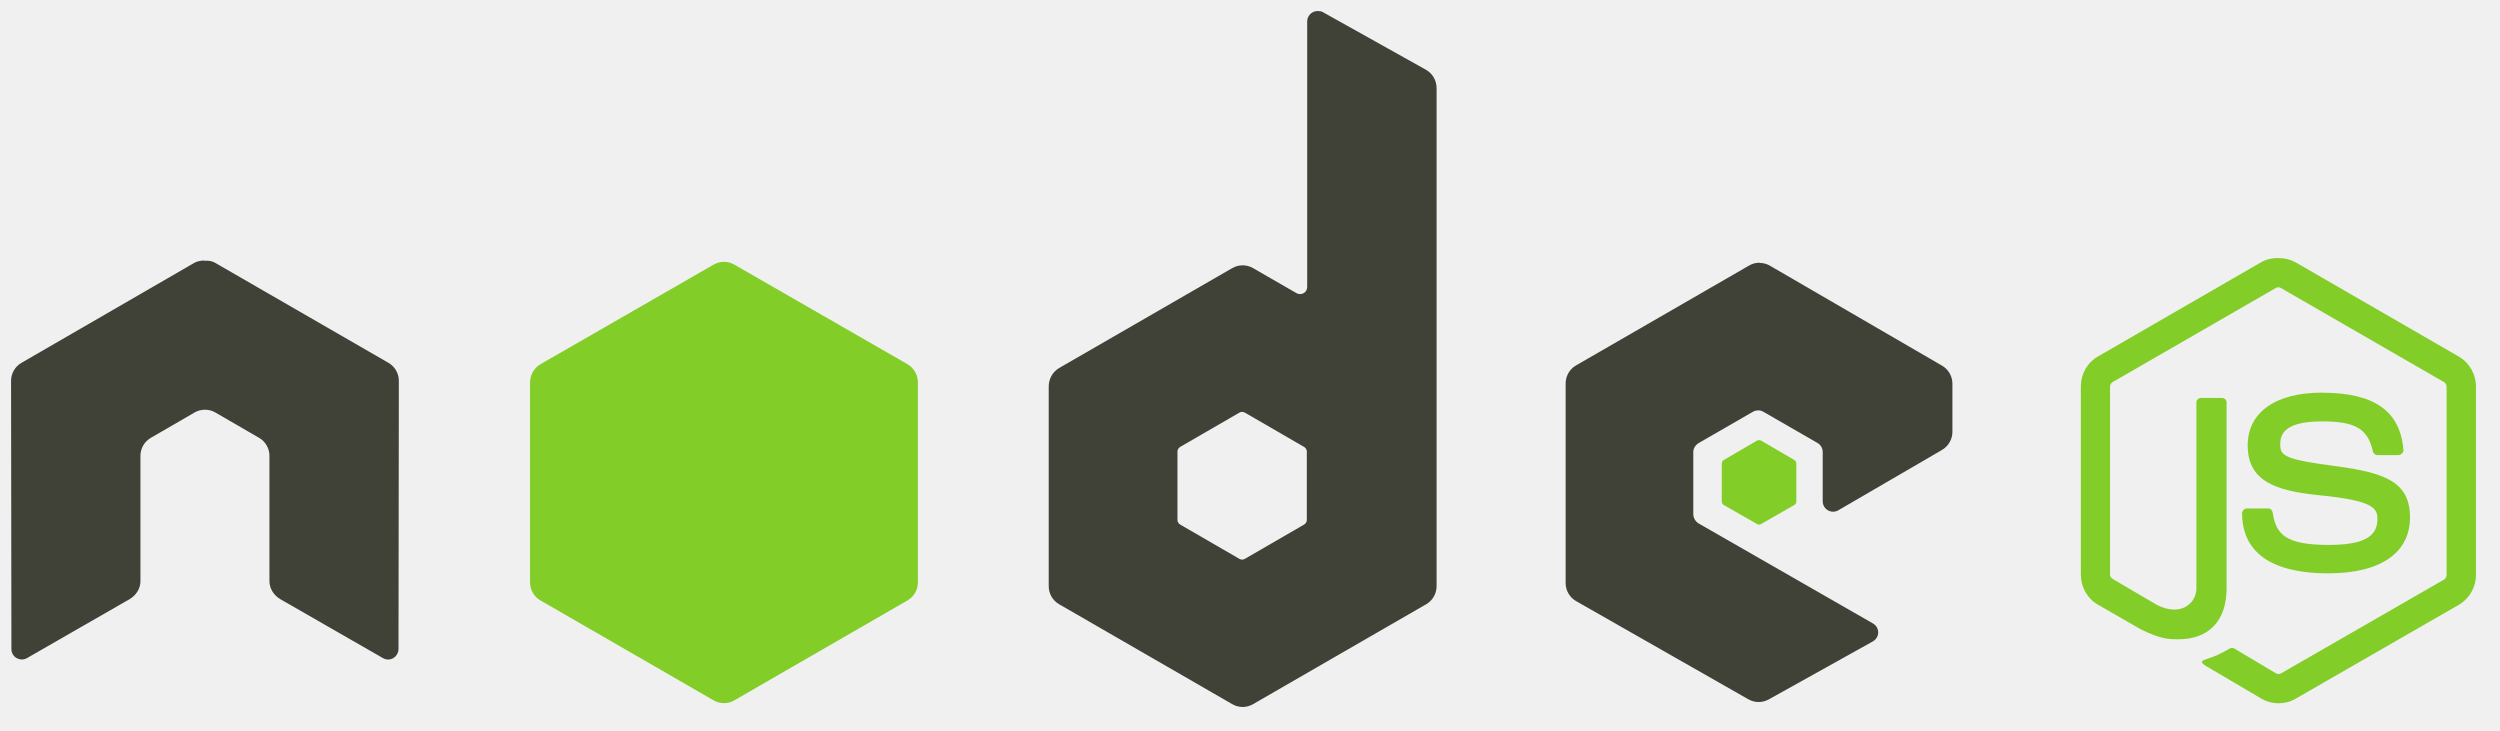
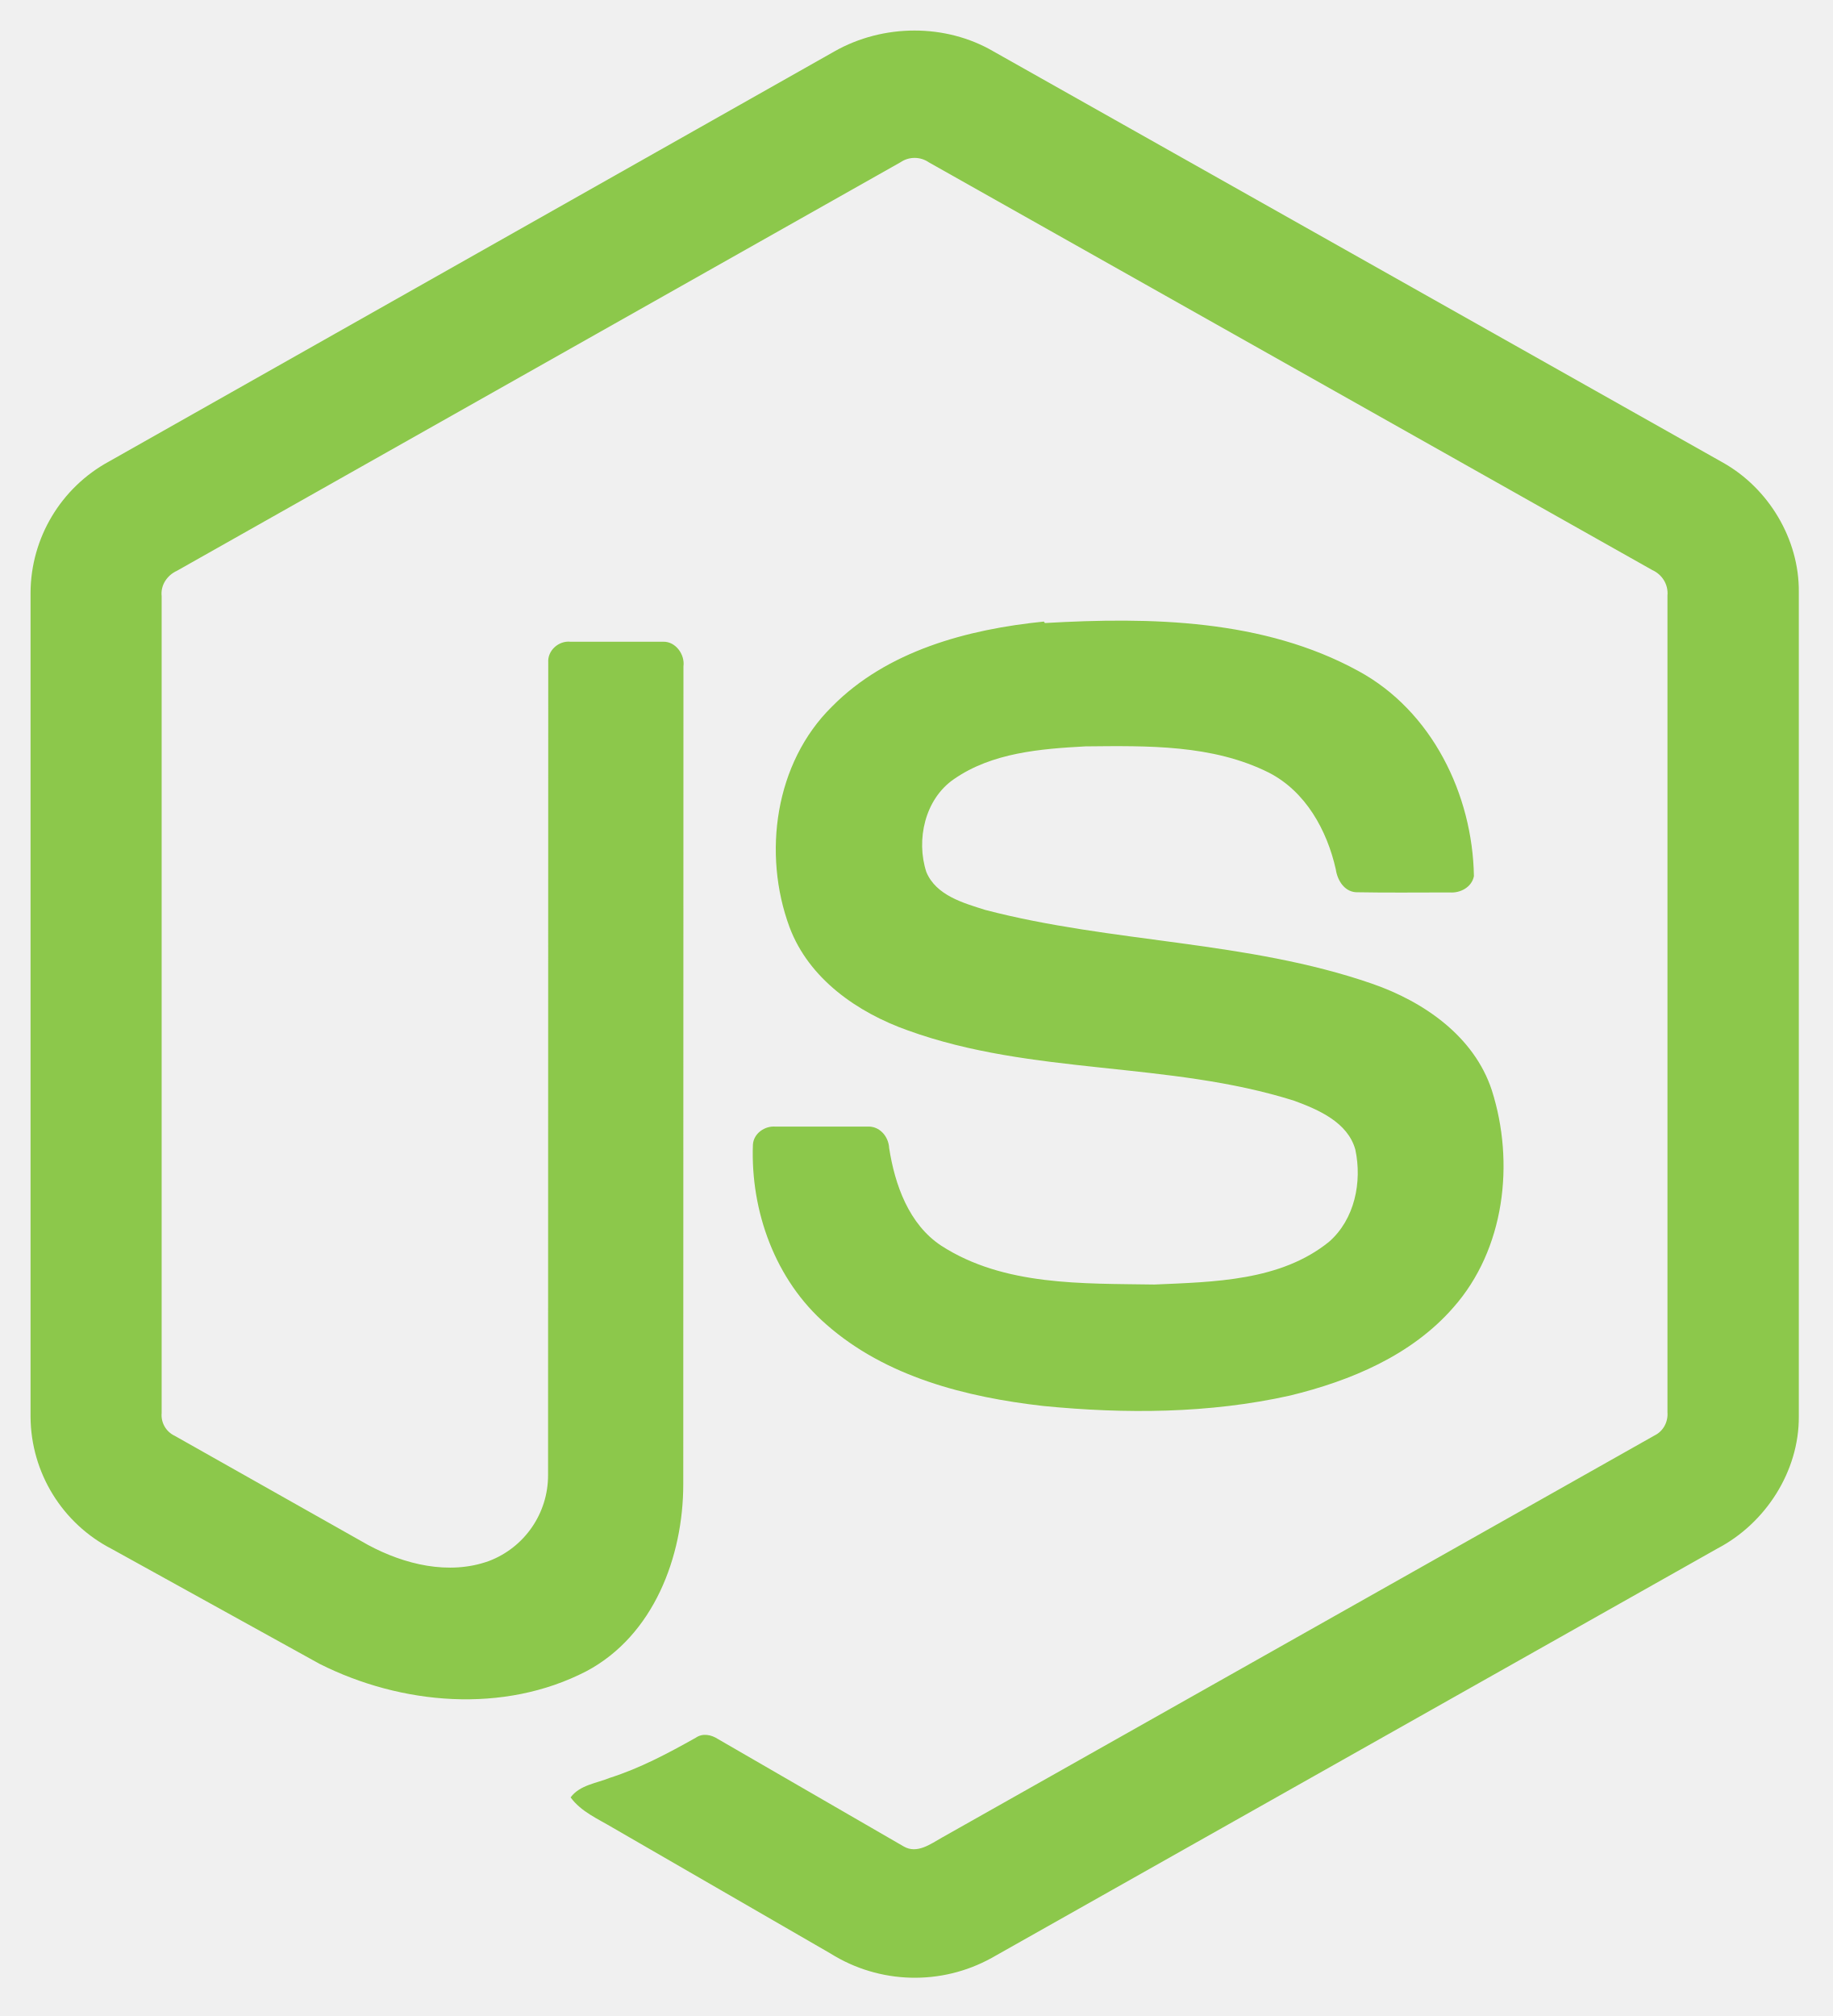
- <svg xmlns="http://www.w3.org/2000/svg" xmlns:xlink="http://www.w3.org/1999/xlink" viewBox="0 0 113 33" fill="#fff" fill-rule="evenodd" stroke="#000" stroke-linecap="round" stroke-linejoin="round">
-   <use xlink:href="#A" x=".5" y=".5" />
+ <svg xmlns="http://www.w3.org/2000/svg" xmlns:xlink="http://www.w3.org/1999/xlink" viewBox="0 0 60 66" fill="#fff" fill-rule="evenodd" stroke="#000" stroke-linecap="round" stroke-linejoin="round">
+   <use xlink:href="#A" x="1" y="1" />
  <symbol id="A" overflow="visible">
-     <g stroke="none" fill-rule="nonzero">
-       <path d="M102.476 11.162c-.27 0-.535.056-.768.188l-7.386 4.265c-.478.275-.768.796-.768 1.35v8.515c0 .553.29 1.072.768 1.348l1.93 1.112c.937.462 1.283.455 1.71.455 1.387 0 2.18-.842 2.18-2.305v-8.4c0-.12-.103-.204-.22-.204h-.925c-.12 0-.22.087-.22.204v8.405c0 .65-.676 1.3-1.772.753L95 25.672c-.07-.04-.126-.11-.126-.188v-8.515a.25.25 0 0 1 .126-.204l7.37-4.25c.07-.04.15-.04.22 0l7.37 4.25a.25.25 0 0 1 .126.204v8.515c0 .08-.04.165-.1.204l-7.386 4.25c-.065.038-.153.038-.22 0l-1.897-1.13c-.057-.033-.134-.03-.188 0-.524.297-.622.33-1.113.502-.12.042-.305.108.063.314l2.478 1.46c.236.136.5.204.768.204s.532-.065.768-.204l7.386-4.25a1.56 1.56 0 0 0 .768-1.348v-8.515c0-.553-.29-1.072-.768-1.35l-7.386-4.265a1.54 1.54 0 0 0-.768-.188zm1.976 6.085c-2.103 0-3.356.895-3.356 2.383 0 1.613 1.243 2.058 3.262 2.258 2.415.236 2.603.59 2.603 1.066 0 .824-.657 1.176-2.21 1.176-1.952 0-2.38-.487-2.525-1.46-.017-.104-.097-.188-.204-.188h-.96c-.12.003-.217.1-.22.22 0 1.243.676 2.713 3.905 2.713 2.337 0 3.685-.915 3.685-2.525 0-1.59-1.09-2.02-3.356-2.32-2.288-.305-2.51-.45-2.51-.988 0-.443.185-1.035 1.882-1.035 1.515 0 2.075.327 2.305 1.35.02.096.105.174.204.174h.96c.06 0 .116-.036.157-.078s.068-.096.063-.157c-.148-1.76-1.322-2.587-3.685-2.587z" fill="#83cd29" />
-       <path d="M59.055 0a.47.47 0 0 0-.235.063c-.145.085-.234.24-.235.408v11.996c0 .118-.055.223-.157.282s-.228.06-.33 0l-1.96-1.13a.94.94 0 0 0-.941 0l-7.825 4.516c-.292.17-.47.493-.47.83v9.032a.94.94 0 0 0 .471.815l7.825 4.516a.93.93 0 0 0 .94 0l7.825-4.516a.94.94 0 0 0 .471-.815V3.48c0-.343-.187-.664-.486-.83L59.291.047c-.073-.04-.154-.048-.235-.047zM8.718 11.274c-.15.006-.29.032-.423.1L.47 15.9a.94.94 0 0 0-.47.815l.016 12.122c0 .17.087.325.235.408s.326.087.47 0l4.641-2.665c.294-.174.486-.48.486-.815v-5.66c0-.338.178-.647.47-.815l1.976-1.145c.143-.083.305-.126.47-.126s.328.042.47.126l1.975 1.144c.293.168.47.478.47.815v5.66c0 .337.196.643.486.815l4.642 2.666c.146.087.326.087.47 0a.48.48 0 0 0 .235-.408l.016-12.122c.002-.337-.178-.648-.47-.815l-7.825-4.516c-.132-.078-.273-.104-.423-.1h-.094zm70.315.1c-.165 0-.328.043-.47.126l-7.825 4.516a.94.94 0 0 0-.471.815v9.032a.94.94 0 0 0 .486.815l7.762 4.424a.94.94 0 0 0 .925.015l4.704-2.62c.15-.083.25-.238.25-.408s-.088-.323-.235-.408l-7.872-4.516c-.147-.084-.25-.254-.25-.423V19.93c0-.17.105-.323.25-.408l2.446-1.41a.47.47 0 0 1 .471 0l2.447 1.41a.47.47 0 0 1 .235.408v2.227a.47.47 0 0 0 .235.408c.147.085.324.085.47 0l4.688-2.728c.29-.17.47-.48.47-.815v-2.18a.94.94 0 0 0-.471-.815l-7.776-4.517c-.143-.083-.305-.126-.47-.126zm-23.397 6.743c.044 0 .087.01.126.03l2.68 1.552c.073.042.126.12.126.204v3.105c0 .084-.052.162-.126.204l-2.68 1.552c-.073.04-.162.04-.235 0l-2.68-1.552c-.073-.042-.126-.12-.126-.204v-3.105c0-.084.053-.16.126-.204l2.68-1.552c.037-.02.07-.03.1-.03z" fill="#404137" />
-       <path d="M32.224 11.336a.94.94 0 0 0-.471.126l-7.825 4.5c-.292.17-.47.494-.47.83v9.032a.94.94 0 0 0 .47.815l7.825 4.516a.93.93 0 0 0 .94 0l7.825-4.516a.94.94 0 0 0 .471-.815v-9.032a.96.96 0 0 0-.47-.83l-7.825-4.5a.93.93 0 0 0-.471-.126zm46.793 8.06c-.03 0-.066 0-.094.015l-1.505.878c-.057.032-.093.09-.094.157v1.725c0 .065.038.124.094.157l1.505.862c.053.033.12.033.172 0l1.505-.862c.056-.032.094-.092.094-.157v-1.725c0-.065-.038-.124-.094-.157l-1.505-.878c-.028-.017-.047-.015-.078-.015z" fill="#83cd29" />
-     </g>
+     <path d="M26.32.681c1.6-.906 3.64-.91 5.2 0l23.888 13.466c1.494.84 2.494 2.506 2.48 4.228v27c.01 1.794-1.088 3.496-2.664 4.32l-23.76 13.404a5.2 5.2 0 0 1-5.278-.146l-7.13-4.12c-.486-.29-1.032-.52-1.376-.99.304-.408.844-.46 1.284-.64.992-.316 1.9-.8 2.812-1.312.23-.16.512-.1.732.044l6.08 3.516c.434.25.874-.08 1.246-.29l23.33-13.166c.288-.14.448-.444.424-.76v-26.74c.032-.36-.174-.688-.5-.834L29.408 4.315a.82.82 0 0 0-.93-.002L4.792 17.687c-.32.146-.54.47-.5.83v26.74a.75.75 0 0 0 .43.75l6.324 3.57c1.188.64 2.646 1 3.954.53a3 3 0 0 0 1.942-2.818l.006-26.6c-.028-.394.344-.72.726-.68h3.04c.4-.01.714.414.66.81l-.006 26.768c.002 2.376-.974 4.96-3.172 6.126-2.708 1.4-6.056 1.106-8.732-.24l-6.8-3.76A4.9 4.9 0 0 1 0 45.393v-27a4.92 4.92 0 0 1 2.564-4.282L26.32.681zm6.888 18.716c3.454-.2 7.152-.132 10.26 1.57 2.406 1.304 3.74 4.04 3.784 6.716-.068.36-.444.56-.788.534-1-.002-2.004.014-3.008-.006-.426.016-.672-.376-.726-.752-.288-1.28-.986-2.546-2.19-3.164-1.848-.926-3.992-.88-6.008-.86-1.472.08-3.054.206-4.3 1.07-.96.656-1.248 2-.906 3.044.32.766 1.206 1.012 1.928 1.24 4.164 1.088 8.574 1 12.66 2.414 1.69.584 3.344 1.72 3.924 3.49.756 2.372.426 5.208-1.26 7.112-1.368 1.568-3.36 2.4-5.35 2.884-2.646.59-5.39.604-8.076.34-2.526-.288-5.154-.952-7.104-2.672-1.668-1.448-2.48-3.704-2.4-5.88.02-.368.386-.624.74-.594h3c.404-.028.7.32.72.7.186 1.2.644 2.5 1.708 3.2 2.052 1.324 4.626 1.232 6.974 1.27 1.946-.086 4.13-.112 5.72-1.4.84-.734 1.086-1.96.86-3.016-.246-.892-1.2-1.306-2-1.6-4.11-1.3-8.57-.828-12.64-2.3-1.652-.584-3.25-1.688-3.884-3.386-.886-2.4-.48-5.374 1.386-7.214 1.8-1.83 4.44-2.536 6.94-2.788z" stroke="none" fill="#8cc84b" fill-rule="nonzero" />
  </symbol>
</svg>
